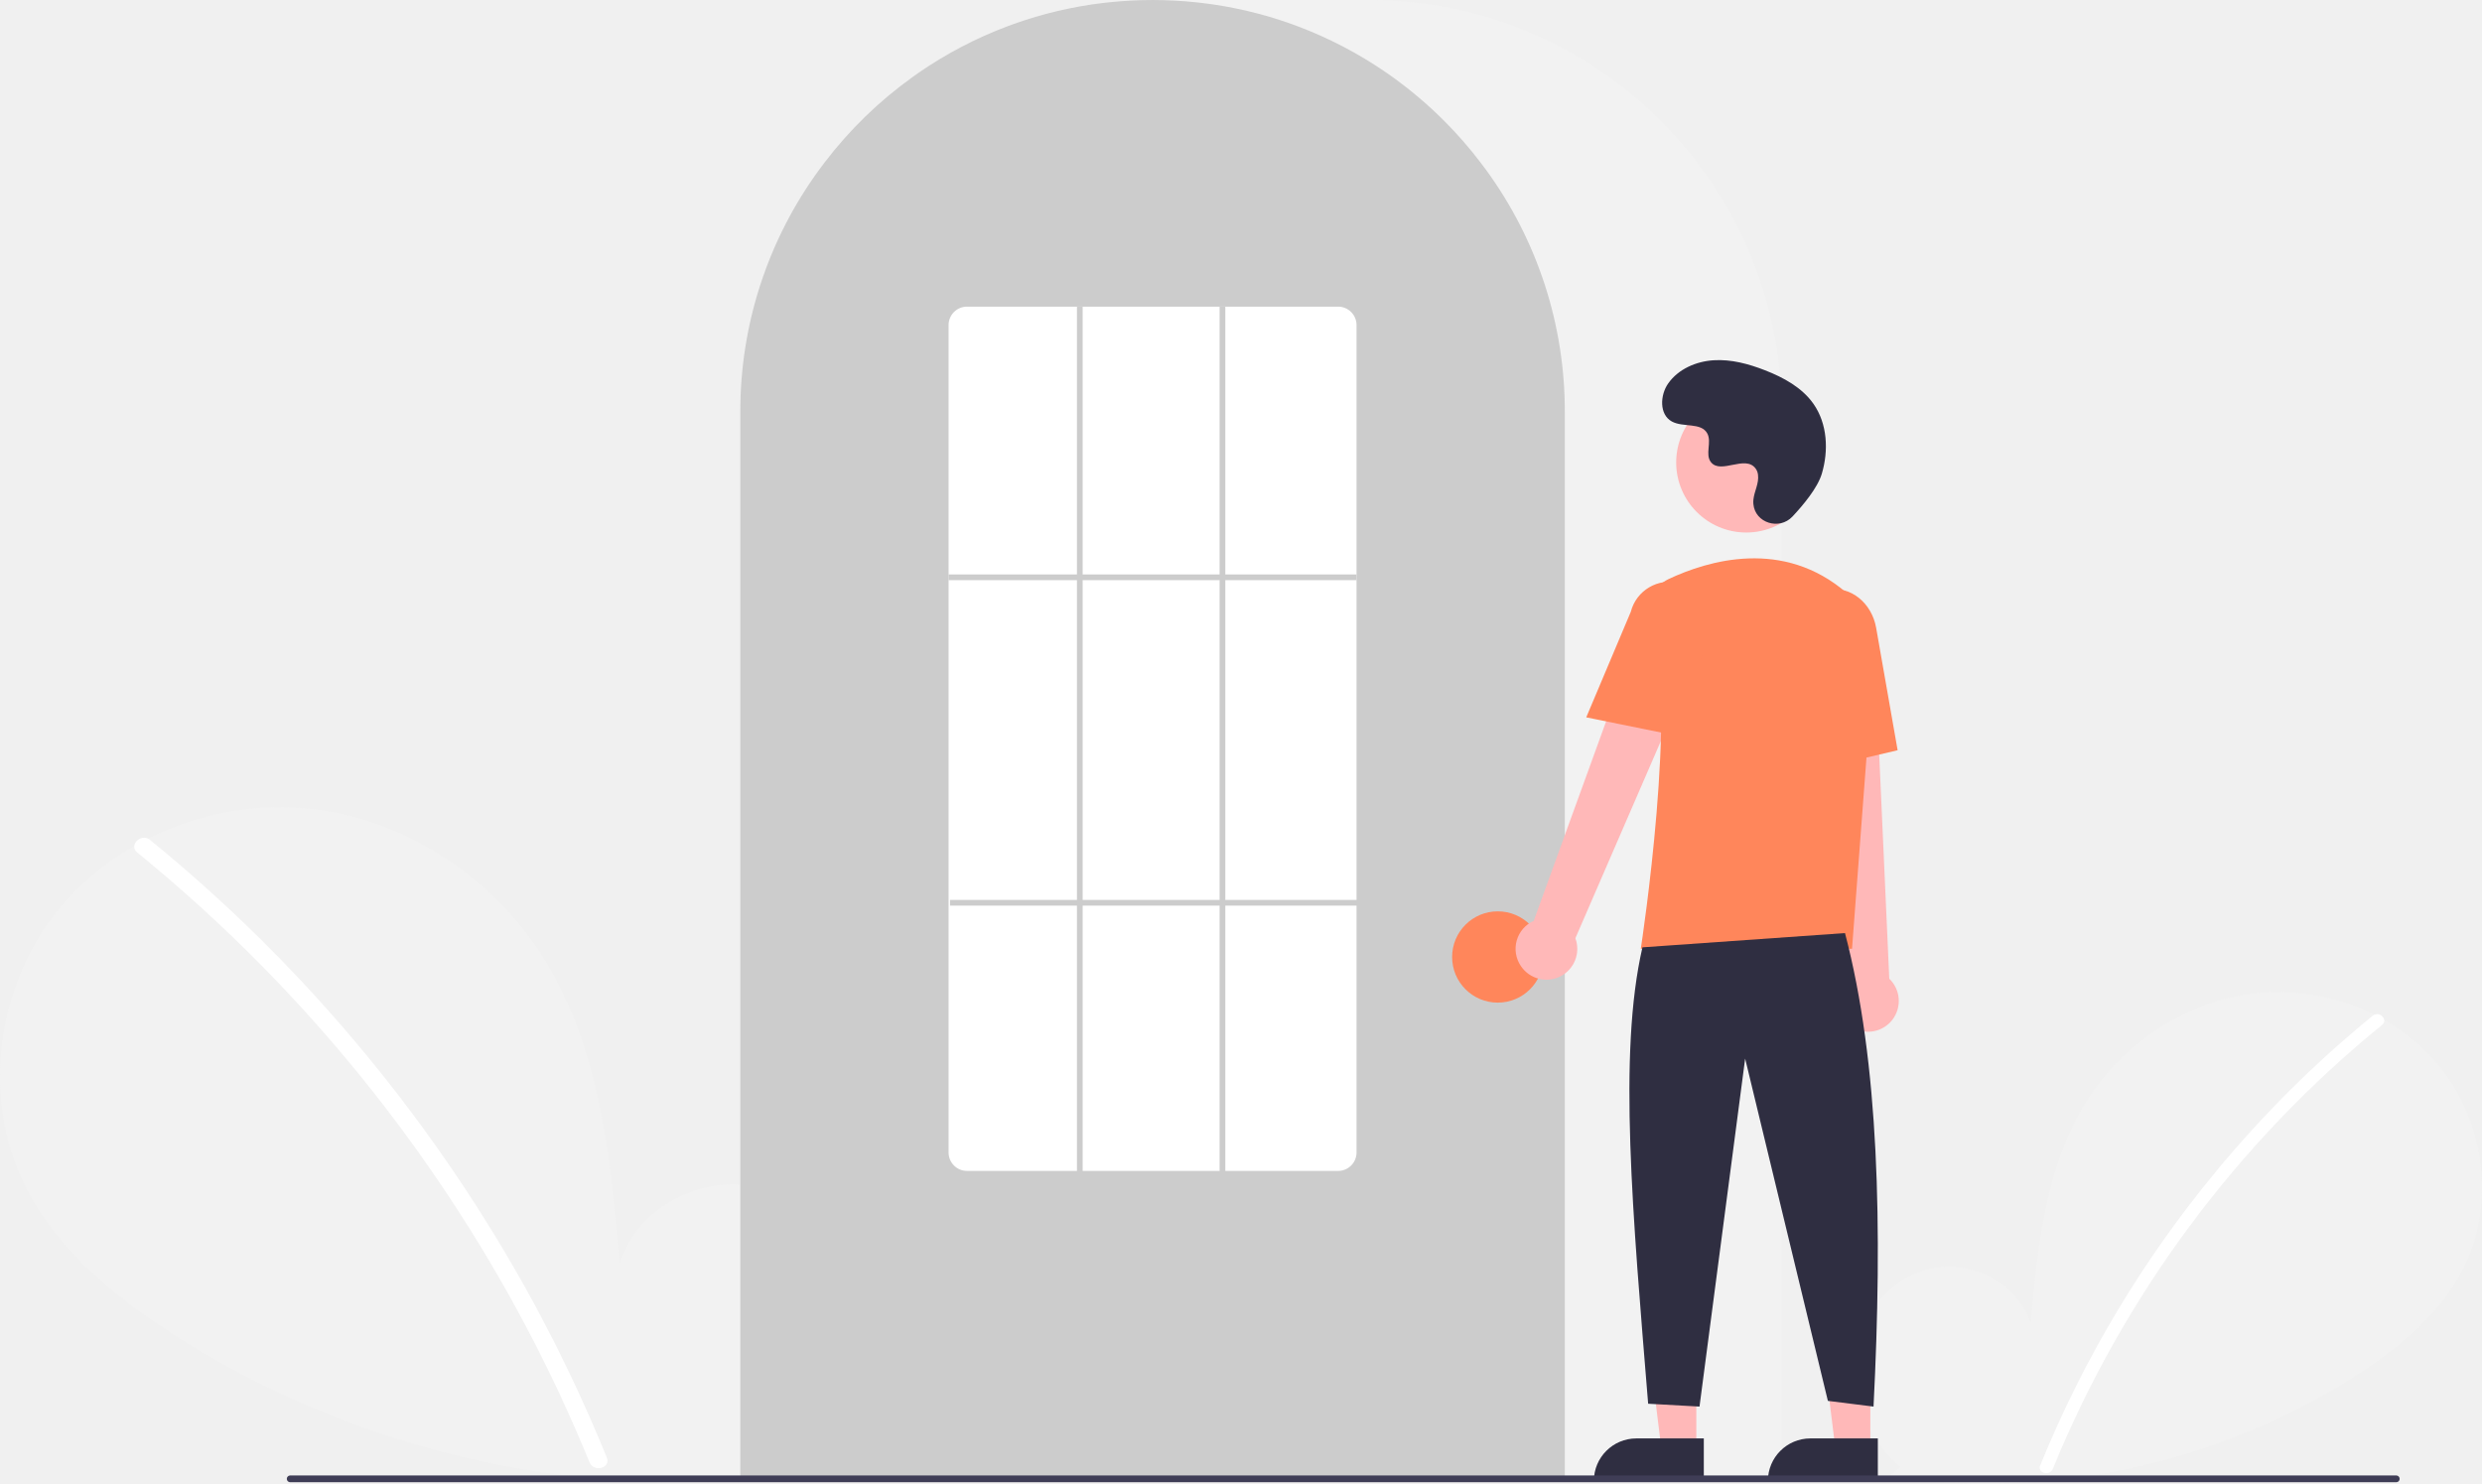
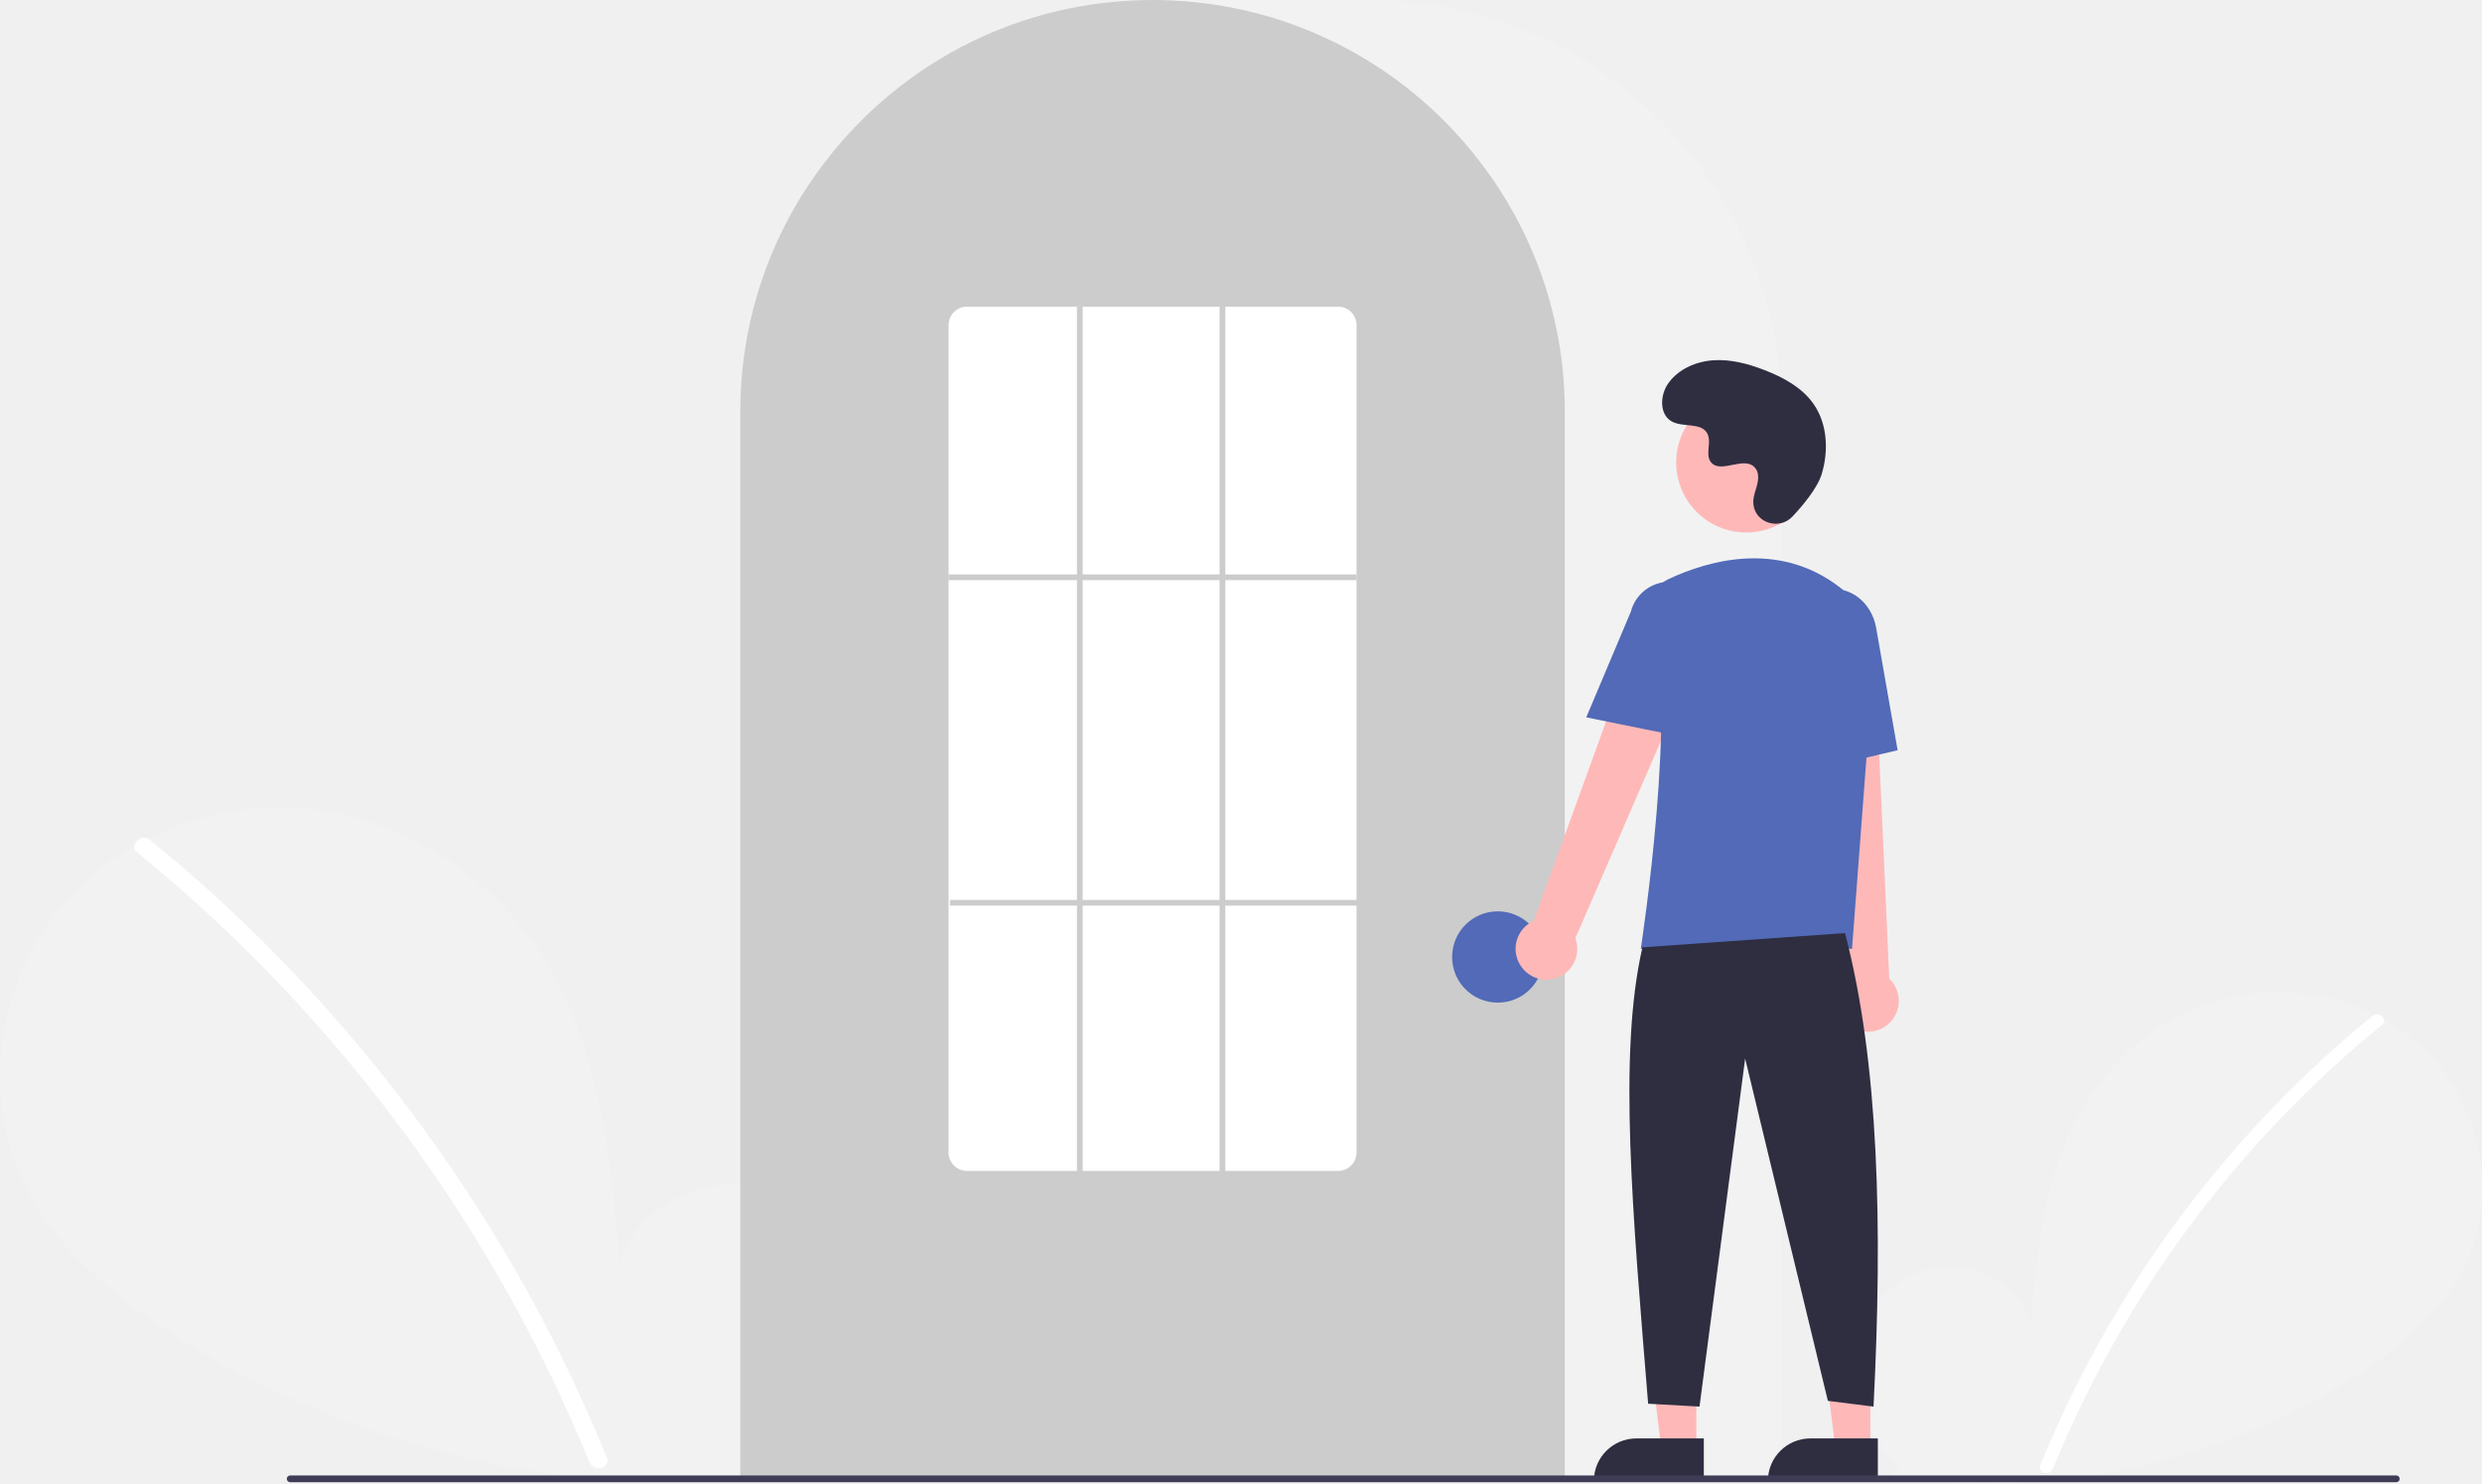
<svg xmlns="http://www.w3.org/2000/svg" data-name="Layer 1" width="870" height="520.139" viewBox="0 0 870 520.139">
  <path d="M831.092,704.187c-11.138-9.412-17.904-24.28-16.13-38.754s12.764-27.78,27.018-30.854,30.504,5.435,34.834,19.359c2.383-26.846,5.129-54.818,19.402-77.68,12.924-20.701,35.309-35.514,59.569-38.164s49.803,7.359,64.933,26.507,18.835,46.985,8.238,68.969c-7.806,16.195-22.188,28.247-37.257,38.052a240.452,240.452,0,0,1-164.454,35.977Z" transform="translate(-165 -189.9307)" fill="#f2f2f2" />
  <path d="M996.728,546.01a393.414,393.414,0,0,0-54.826,54.442,394.561,394.561,0,0,0-61.752,103.194c-1.112,2.725,3.313,3.911,4.412,1.216A392.342,392.342,0,0,1,999.963,549.245c2.284-1.86-.97-5.08-3.236-3.236Z" transform="translate(-165 -189.9307)" fill="#fff" />
  <path d="M445.067,701.63c15.299-12.927,24.591-33.348,22.154-53.228s-17.531-38.156-37.11-42.377-41.897,7.464-47.844,26.59c-3.273-36.873-7.044-75.292-26.648-106.693-17.751-28.433-48.497-48.778-81.818-52.418s-68.404,10.107-89.185,36.407-25.869,64.535-11.315,94.729c10.722,22.243,30.475,38.797,51.172,52.264,66.03,42.965,147.939,60.884,225.877,49.415" transform="translate(-165 -189.9307)" fill="#f2f2f2" />
  <path d="M217.567,484.373a540.355,540.355,0,0,1,75.304,74.777A548.076,548.076,0,0,1,352.257,647.04a545.835,545.835,0,0,1,25.43,53.846c1.527,3.743-4.55,5.372-6.06,1.671a536.36,536.36,0,0,0-49.009-92.727A539.734,539.734,0,0,0,256.889,528.632a538.441,538.441,0,0,0-43.766-39.815c-3.138-2.555,1.332-6.978,4.444-4.444Z" transform="translate(-165 -189.9307)" fill="#fff" />
  <path d="M789.5,708.931h-365v-374.5c0-79.678,64.822-144.5,144.5-144.5h76c79.677,0,144.5,64.822,144.5,144.5Z" transform="translate(-165 -189.9307)" fill="#f2f2f2" />
  <path d="M713.5,708.931h-289v-374.5a143.382,143.382,0,0,1,27.596-84.944c.664-.905,1.326-1.798,2.009-2.681a144.466,144.466,0,0,1,30.754-29.851c.66-.48,1.322-.952,1.994-1.423a144.16,144.16,0,0,1,31.472-16.459c.661-.25,1.334-.501,2.007-.742a144.02,144.02,0,0,1,31.108-7.336c.658-.09,1.333-.16,2.008-.23a146.288,146.288,0,0,1,31.105,0c.673.07,1.349.141,2.014.231a143.995,143.995,0,0,1,31.1,7.335c.673.241,1.346.492,2.009.743a143.799,143.799,0,0,1,31.106,16.216c.672.461,1.344.933,2.006,1.405a145.987,145.987,0,0,1,18.384,15.564,144.305,144.305,0,0,1,12.724,14.551c.681.88,1.343,1.773,2.005,2.677A143.382,143.382,0,0,1,713.5,334.431Z" transform="translate(-165 -189.9307)" fill="#ccc" />
-   <circle cx="525" cy="335.5" r="16" fill="#ff865b" />
+   <circle cx="525" cy="335.5" r="16" fill="#526ab7" />
  <polygon points="594.599 507.783 582.339 507.783 576.506 460.495 594.601 460.496 594.599 507.783" fill="#ffb8b8" />
  <path d="M573.582,504.28h23.644a0,0,0,0,1,0,0v14.887a0,0,0,0,1,0,0H558.695a0,0,0,0,1,0,0v0a14.887,14.887,0,0,1,14.887-14.887Z" fill="#2f2e41" />
  <polygon points="655.599 507.783 643.339 507.783 637.506 460.495 655.601 460.496 655.599 507.783" fill="#ffb8b8" />
  <path d="M634.582,504.28h23.644a0,0,0,0,1,0,0v14.887a0,0,0,0,1,0,0H619.695a0,0,0,0,1,0,0v0a14.887,14.887,0,0,1,14.887-14.887Z" fill="#2f2e41" />
  <path d="M698.098,528.6a10.743,10.743,0,0,1,4.511-15.843l41.676-114.867L764.791,409.082,717.206,518.853a10.801,10.801,0,0,1-19.109,9.748Z" transform="translate(-165 -189.9307)" fill="#ffb8b8" />
  <path d="M814.336,550.184a10.743,10.743,0,0,1-2.893-16.217L798.533,412.458l23.338,1.066L827.236,533.045a10.801,10.801,0,0,1-12.9,17.139Z" transform="translate(-165 -189.9307)" fill="#ffb8b8" />
  <circle cx="612.106" cy="162.123" r="24.561" fill="#ffb8b8" />
-   <path d="M814.18,522.549H740.133l.089-.576c.133-.861,13.197-86.439,3.562-114.436a11.813,11.813,0,0,1,6.069-14.584h0c13.772-6.485,40.208-14.471,62.52,4.909a28.234,28.234,0,0,1,9.459,23.396Z" transform="translate(-165 -189.9307)" fill="#ff865b" />
-   <path d="M754.354,448.181,721.018,441.418l15.626-37.03a13.997,13.997,0,0,1,27.106,6.998Z" transform="translate(-165 -189.9307)" fill="#ff865b" />
-   <path d="M797.05,460.739l-2.004-45.941c-1.52-8.636,3.424-16.8,11.027-18.135,7.605-1.33,15.032,4.66,16.558,13.36l7.533,42.928Z" transform="translate(-165 -189.9307)" fill="#ff865b" />
+   <path d="M814.18,522.549H740.133l.089-.576c.133-.861,13.197-86.439,3.562-114.436a11.813,11.813,0,0,1,6.069-14.584h0c13.772-6.485,40.208-14.471,62.52,4.909a28.234,28.234,0,0,1,9.459,23.396Z" transform="translate(-165 -189.9307)" fill="#526ab7" />
+   <path d="M754.354,448.181,721.018,441.418l15.626-37.03a13.997,13.997,0,0,1,27.106,6.998Z" transform="translate(-165 -189.9307)" fill="#526ab7" />
+   <path d="M797.05,460.739l-2.004-45.941c-1.52-8.636,3.424-16.8,11.027-18.135,7.605-1.33,15.032,4.66,16.558,13.36l7.533,42.928Z" transform="translate(-165 -189.9307)" fill="#526ab7" />
  <path d="M811.716,517.049c11.915,45.377,13.214,103.069,10,166l-16-2-29-120-16,122-18-1c-5.377-66.03-10.613-122.715-2-160Z" transform="translate(-165 -189.9307)" fill="#2f2e41" />
  <path d="M793.289,371.035c-4.582,4.881-13.091,2.261-13.688-4.407a8.055,8.055,0,0,1,.01-1.556c.308-2.954,2.015-5.635,1.606-8.754a4.59,4.59,0,0,0-.84-2.149c-3.651-4.889-12.222,2.187-15.668-2.239-2.113-2.714.371-6.987-1.251-10.021-2.14-4.004-8.479-2.029-12.454-4.221-4.423-2.439-4.158-9.225-1.247-13.353,3.551-5.034,9.776-7.72,15.923-8.107s12.253,1.275,17.992,3.511c6.521,2.541,12.988,6.054,17.001,11.788,4.88,6.973,5.35,16.348,2.909,24.502C802.098,360.99,797.031,367.049,793.289,371.035Z" transform="translate(-165 -189.9307)" fill="#2f2e41" />
  <path d="M1004.982,709.574h-738.294a1.191,1.191,0,0,1,0-2.381h738.294a1.191,1.191,0,0,1,0,2.381Z" transform="translate(-165 -189.9307)" fill="#3f3d56" />
  <path d="M634,600.431H504a6.465,6.465,0,0,1-6.5-6.415V303.846a6.465,6.465,0,0,1,6.5-6.415H634a6.465,6.465,0,0,1,6.5,6.415V594.015A6.465,6.465,0,0,1,634,600.431Z" transform="translate(-165 -189.9307)" fill="#fff" />
  <rect x="332.5" y="201.39" width="143" height="2" fill="#ccc" />
  <rect x="333" y="315.5" width="143" height="2" fill="#ccc" />
  <rect x="377.5" y="107.5" width="2" height="304" fill="#ccc" />
  <rect x="427.5" y="107.5" width="2" height="304" fill="#ccc" />
</svg>
